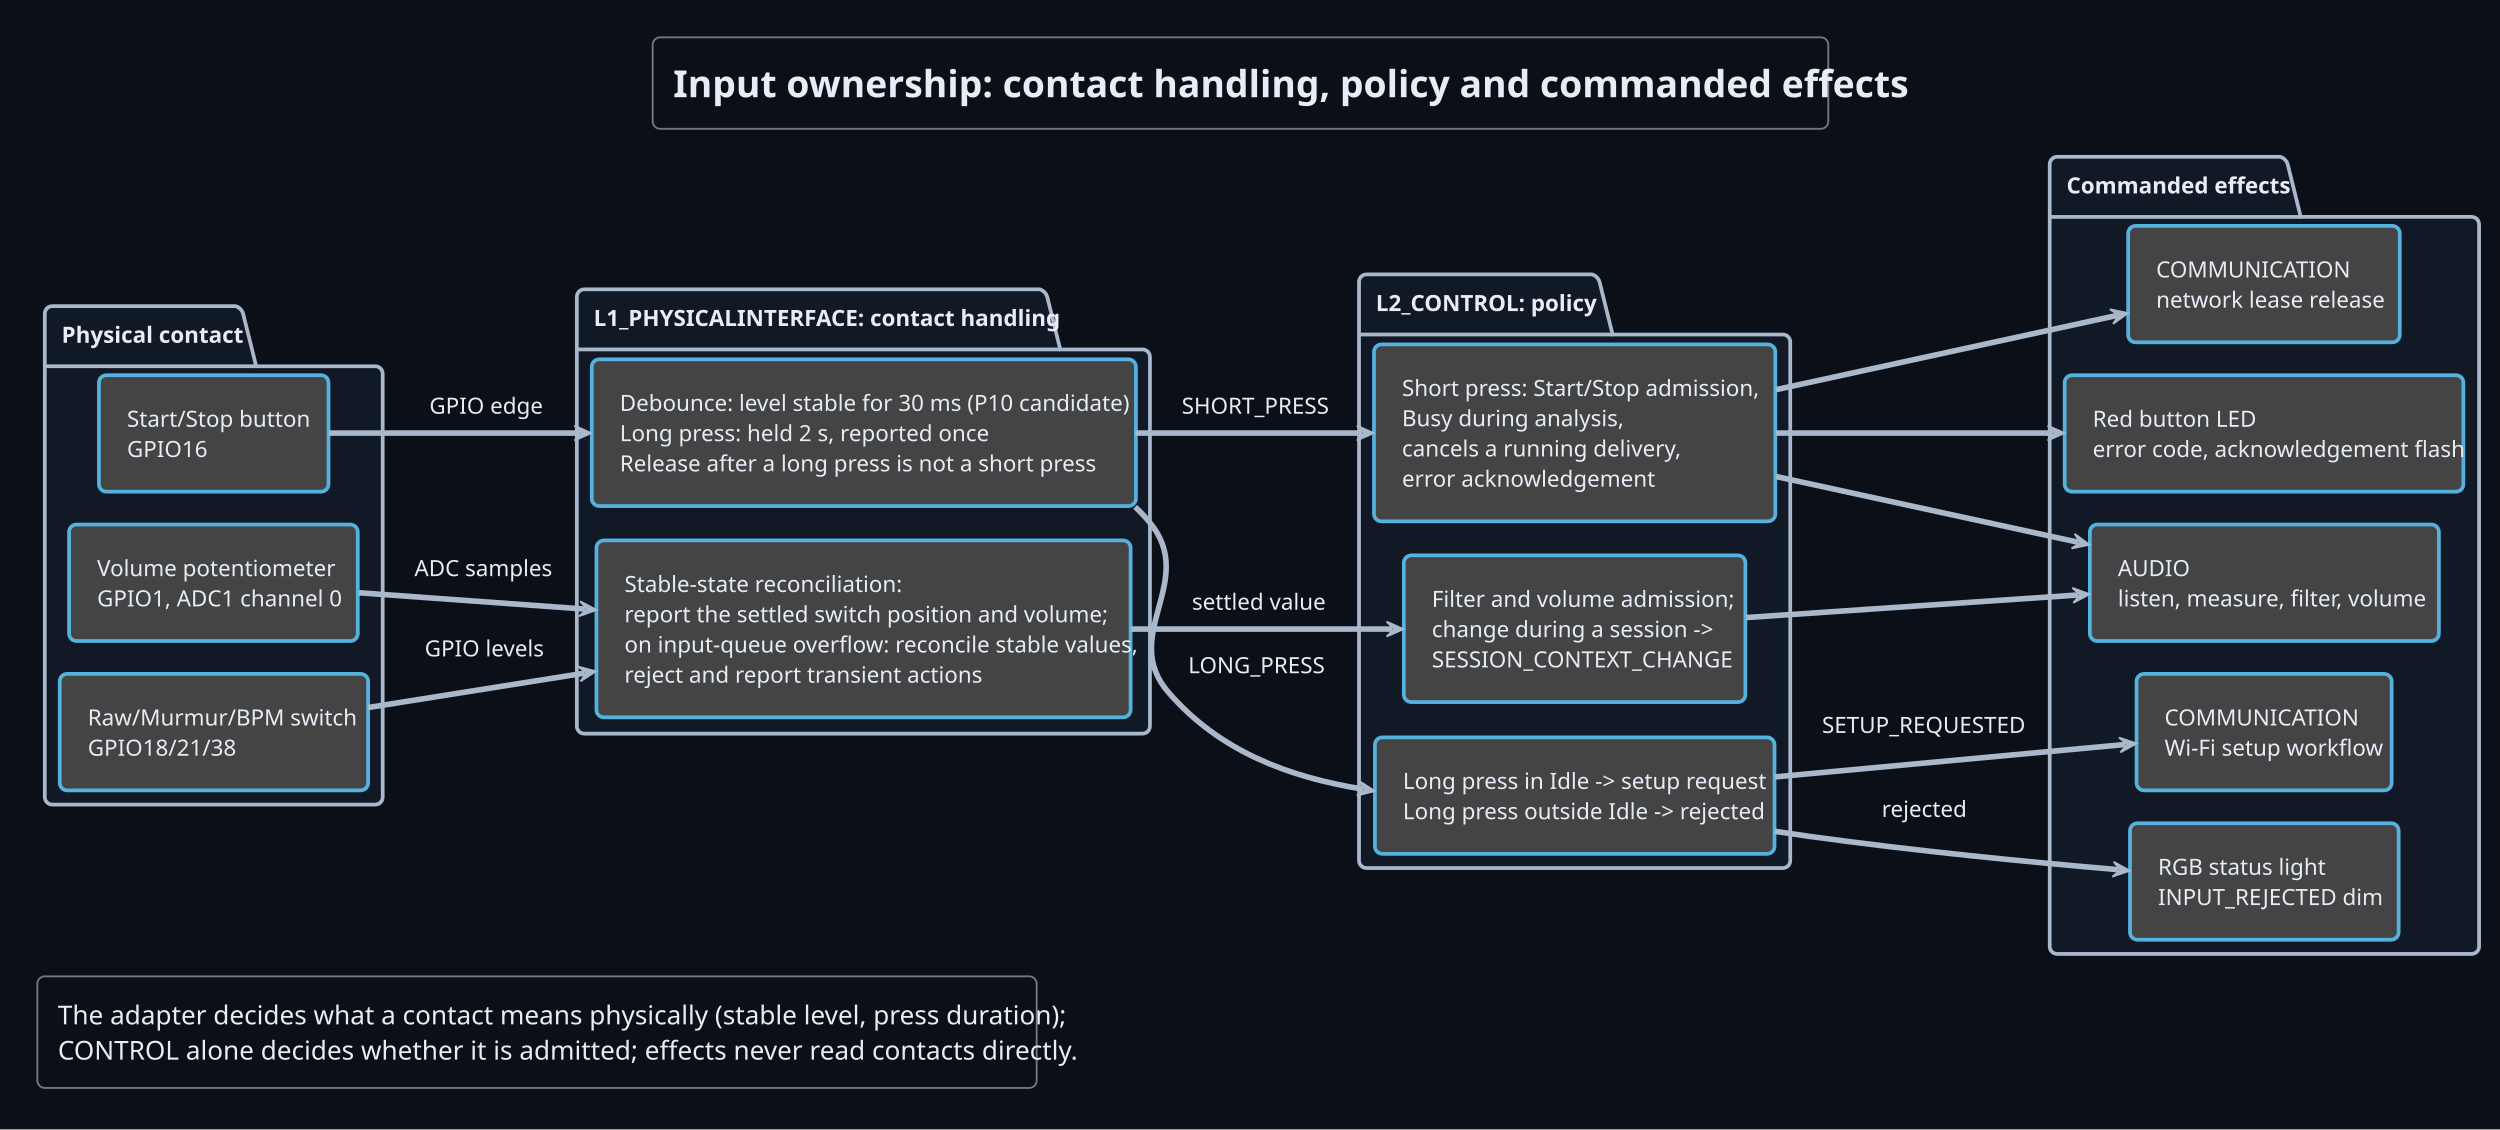
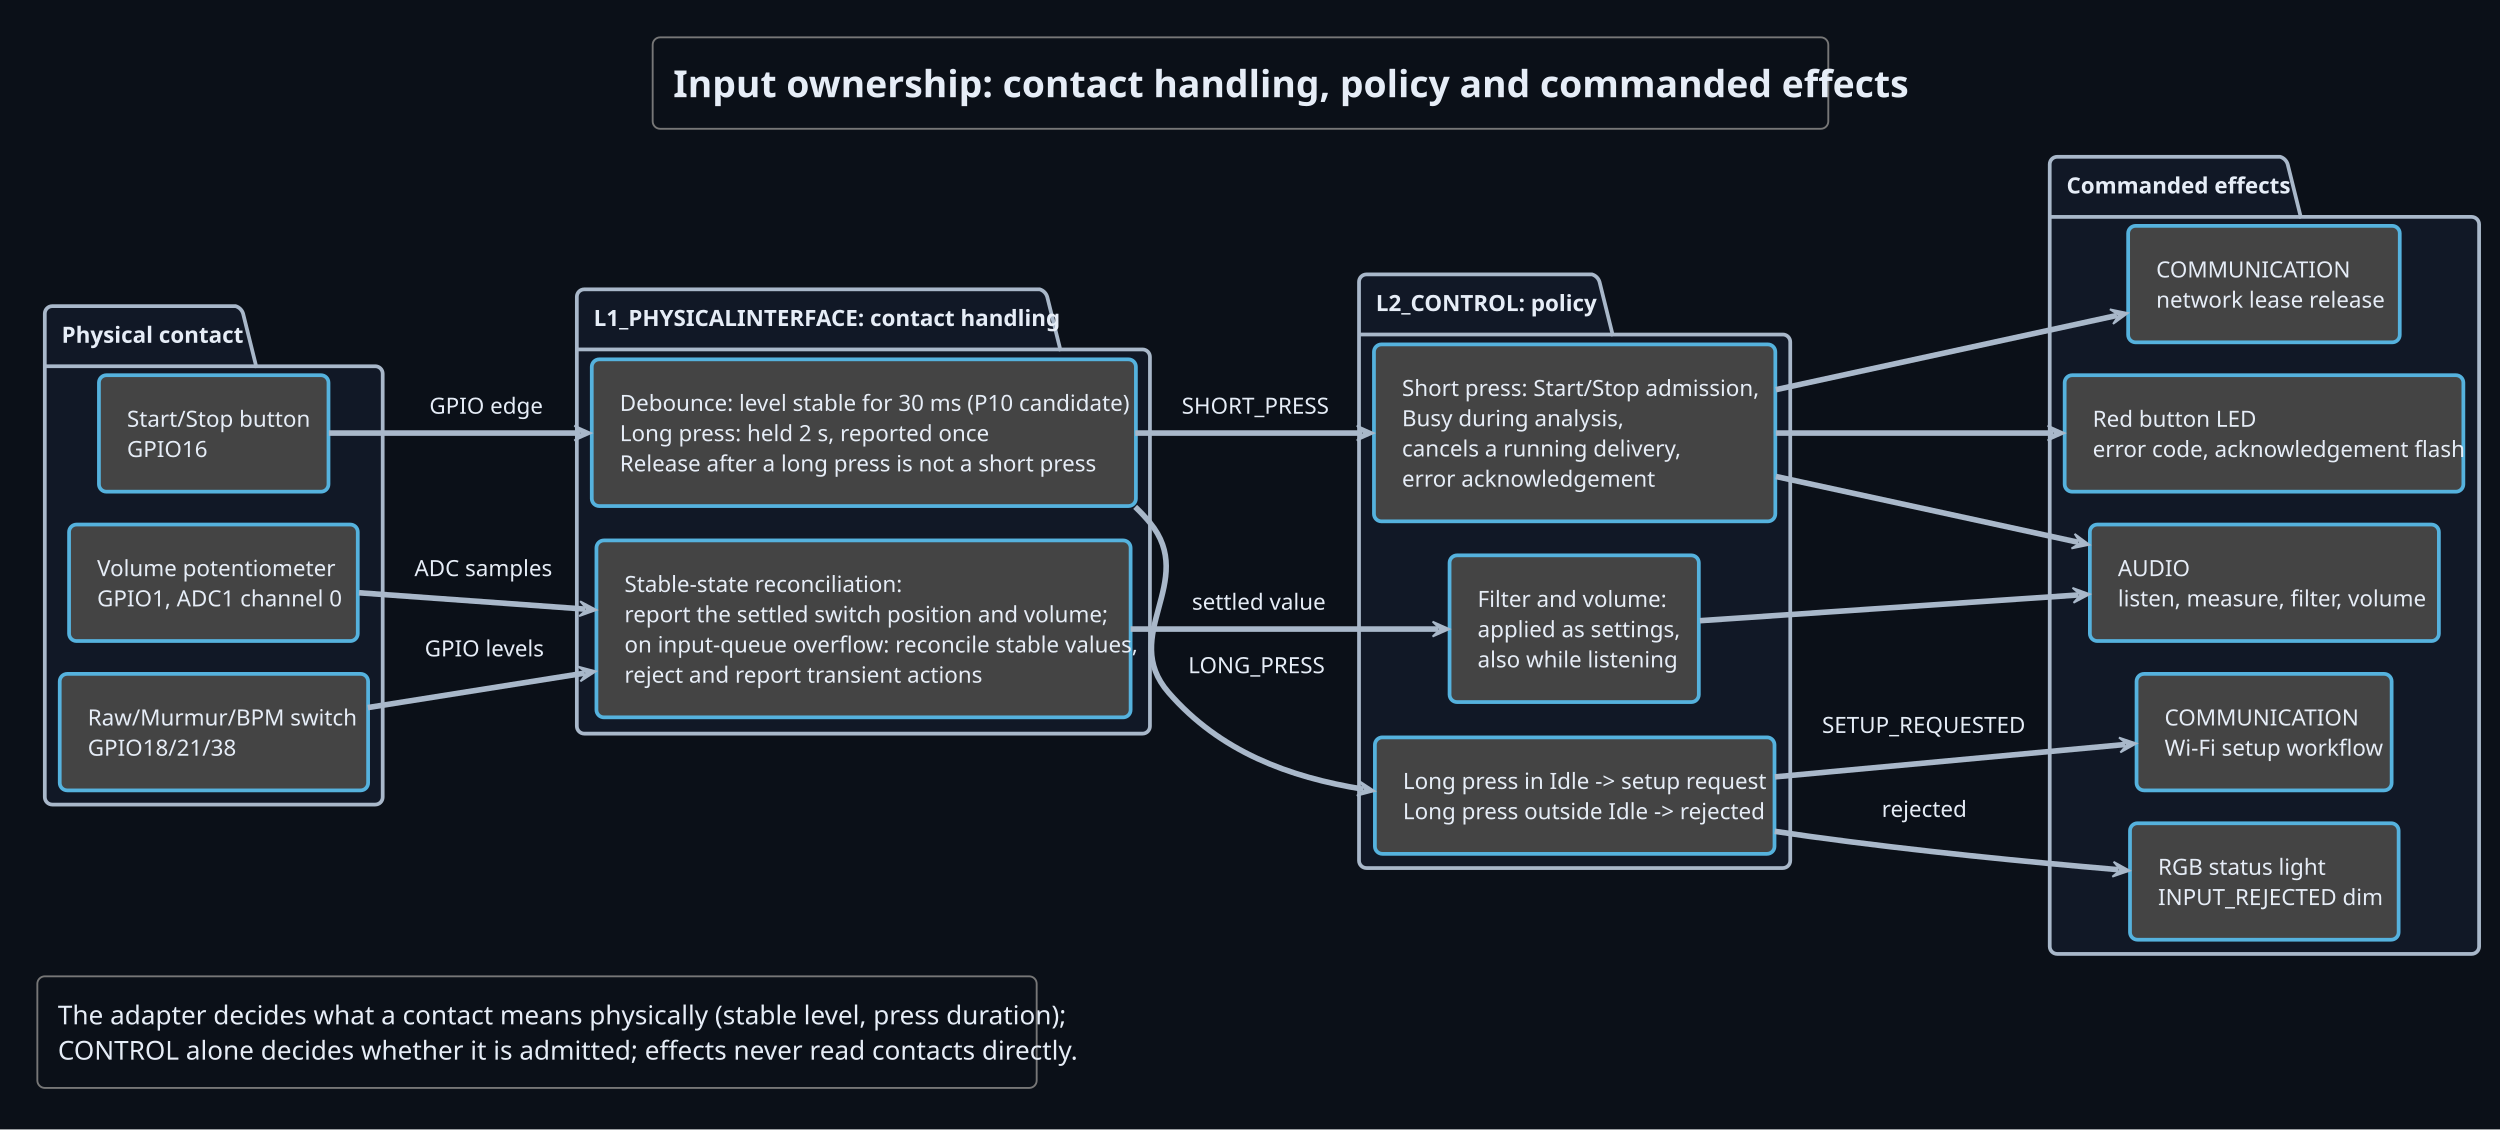
<svg xmlns="http://www.w3.org/2000/svg" contentStyleType="text/css" data-diagram-type="DESCRIPTION" height="630.208px" preserveAspectRatio="none" style="width:1395px;height:630px;background:#0B1018;" version="1.1" viewBox="0 0 1395 630" width="1395.833px" zoomAndPan="magnify">
  <defs />
  <g>
    <rect fill="#0B1018" height="630.208" style="stroke:none;stroke-width:1.042;" width="1395.833" x="0" y="0" />
    <g class="title" data-source-line="16">
      <rect fill="none" height="51.033" rx="4.167" ry="4.167" style="stroke:#777777;stroke-width:1.042;" width="655.994" x="364.191" y="20.833" />
      <text fill="#E6EDF7" font-family="sans-serif" font-size="20.833" font-weight="bold" lengthAdjust="spacing" textLength="633.077" x="375.649" y="54.224">Input ownership: contact handling, policy and commanded effects</text>
    </g>
    <g class="cluster" data-qualified-name="Physical contact" data-source-line="19" id="ent0002">
      <path d="M29.167,170.825 L131.482,170.825 A6.25,6.25 0 0 1 135.649,174.992 L142.94,204.362 L209.375,204.362 A4.167,4.167 0 0 1 213.542,208.529 L213.542,444.784 A4.167,4.167 0 0 1 209.375,448.95 L29.167,448.95 A4.167,4.167 0 0 1 25,444.784 L25,174.992 A4.167,4.167 0 0 1 29.167,170.825" fill="#111826" style="stroke:#A9B8CA;stroke-width:2.083;" />
      <line style="stroke:#A9B8CA;stroke-width:2.083;" x1="25" x2="142.94" y1="204.362" y2="204.362" />
      <text fill="#E6EDF7" font-family="sans-serif" font-size="12.5" font-weight="bold" lengthAdjust="spacing" textLength="93.982" x="34.375" y="191.276">Physical contact</text>
    </g>
    <g class="cluster" data-qualified-name="L1_PHYSICALINTERFACE. contact handling" data-source-line="25" id="ent0006">
      <path d="M326.042,161.45 L580.176,161.45 A6.25,6.25 0 0 1 584.342,165.617 L591.634,194.987 L637.5,194.987 A4.167,4.167 0 0 1 641.667,199.154 L641.667,405.2 A4.167,4.167 0 0 1 637.5,409.367 L326.042,409.367 A4.167,4.167 0 0 1 321.875,405.2 L321.875,165.617 A4.167,4.167 0 0 1 326.042,161.45" fill="#111826" style="stroke:#A9B8CA;stroke-width:2.083;" />
      <line style="stroke:#A9B8CA;stroke-width:2.083;" x1="321.875" x2="591.634" y1="194.987" y2="194.987" />
      <text fill="#E6EDF7" font-family="sans-serif" font-size="12.5" font-weight="bold" lengthAdjust="spacing" textLength="245.801" x="331.25" y="181.901">L1_PHYSICALINTERFACE: contact handling</text>
    </g>
    <g class="cluster" data-qualified-name="L2_CONTROL. policy" data-source-line="30" id="ent0009">
      <path d="M762.5,153.117 L888.363,153.117 A6.25,6.25 0 0 1 892.529,157.284 L899.821,186.654 L994.792,186.654 A4.167,4.167 0 0 1 998.958,190.82 L998.958,480.2 A4.167,4.167 0 0 1 994.792,484.367 L762.5,484.367 A4.167,4.167 0 0 1 758.333,480.2 L758.333,157.284 A4.167,4.167 0 0 1 762.5,153.117" fill="#111826" style="stroke:#A9B8CA;stroke-width:2.083;" />
      <line style="stroke:#A9B8CA;stroke-width:2.083;" x1="758.333" x2="899.821" y1="186.654" y2="186.654" />
      <text fill="#E6EDF7" font-family="sans-serif" font-size="12.5" font-weight="bold" lengthAdjust="spacing" textLength="117.529" x="767.708" y="173.568">L2_CONTROL: policy</text>
    </g>
    <g class="cluster" data-qualified-name="Commanded effects" data-source-line="36" id="ent0013">
      <path d="M1147.917,87.492 L1272.351,87.492 A6.25,6.25 0 0 1 1276.518,91.659 L1283.809,121.029 L1379.167,121.029 A4.167,4.167 0 0 1 1383.333,125.195 L1383.333,528.117 A4.167,4.167 0 0 1 1379.167,532.284 L1147.917,532.284 A4.167,4.167 0 0 1 1143.75,528.117 L1143.75,91.659 A4.167,4.167 0 0 1 1147.917,87.492" fill="#111826" style="stroke:#A9B8CA;stroke-width:2.083;" />
      <line style="stroke:#A9B8CA;stroke-width:2.083;" x1="1143.75" x2="1283.809" y1="121.029" y2="121.029" />
      <text fill="#E6EDF7" font-family="sans-serif" font-size="12.5" font-weight="bold" lengthAdjust="spacing" textLength="116.101" x="1153.125" y="107.943">Commanded effects</text>
    </g>
    <g class="entity" data-qualified-name="Physical contact.Button" data-source-line="20" id="ent0003">
      <rect fill="#444444" height="64.99" rx="4.167" ry="4.167" style="stroke:#55B2DE;stroke-width:2.083;" width="128.088" x="55.208" y="209.367" />
      <text fill="#E6EDF7" font-family="sans-serif" font-size="12.5" lengthAdjust="spacing" textLength="96.838" x="70.833" y="238.151">Start/Stop button</text>
      <text fill="#E6EDF7" font-family="sans-serif" font-size="12.5" lengthAdjust="spacing" textLength="41.711" x="70.833" y="255.021">GPIO16</text>
    </g>
    <g class="entity" data-qualified-name="Physical contact.Switch" data-source-line="21" id="ent0004">
      <rect fill="#444444" height="64.99" rx="4.167" ry="4.167" style="stroke:#55B2DE;stroke-width:2.083;" width="172.07" x="33.333" y="376.034" />
      <text fill="#E6EDF7" font-family="sans-serif" font-size="12.5" lengthAdjust="spacing" textLength="140.82" x="48.958" y="404.818">Raw/Murmur/BPM switch</text>
      <text fill="#E6EDF7" font-family="sans-serif" font-size="12.5" lengthAdjust="spacing" textLength="84.68" x="48.958" y="421.688">GPIO18/21/38</text>
    </g>
    <g class="entity" data-qualified-name="Physical contact.Potentiometer" data-source-line="22" id="ent0005">
      <rect fill="#444444" height="64.99" rx="4.167" ry="4.167" style="stroke:#55B2DE;stroke-width:2.083;" width="161.096" x="38.542" y="292.7" />
      <text fill="#E6EDF7" font-family="sans-serif" font-size="12.5" lengthAdjust="spacing" textLength="120.557" x="54.167" y="321.484">Volume potentiometer</text>
      <text fill="#E6EDF7" font-family="sans-serif" font-size="12.5" lengthAdjust="spacing" textLength="129.846" x="54.167" y="338.354">GPIO1, ADC1 channel 0</text>
    </g>
    <g class="entity" data-qualified-name="L1_PHYSICALINTERFACE. contact handling.ButtonAdapter" data-source-line="26" id="ent0007">
      <rect fill="#444444" height="81.86" rx="4.167" ry="4.167" style="stroke:#55B2DE;stroke-width:2.083;" width="303.625" x="330.208" y="200.513" />
      <text fill="#E6EDF7" font-family="sans-serif" font-size="12.5" lengthAdjust="spacing" textLength="272.375" x="345.833" y="229.297">Debounce: level stable for 30 ms (P10 candidate)</text>
      <text fill="#E6EDF7" font-family="sans-serif" font-size="12.5" lengthAdjust="spacing" textLength="195.483" x="345.833" y="246.167">Long press: held 2 s, reported once</text>
      <text fill="#E6EDF7" font-family="sans-serif" font-size="12.5" lengthAdjust="spacing" textLength="255.127" x="345.833" y="263.037">Release after a long press is not a short press</text>
    </g>
    <g class="entity" data-qualified-name="L1_PHYSICALINTERFACE. contact handling.StableAdapter" data-source-line="27" id="ent0008">
      <rect fill="#444444" height="98.731" rx="4.167" ry="4.167" style="stroke:#55B2DE;stroke-width:2.083;" width="298.071" x="332.812" y="301.554" />
      <text fill="#E6EDF7" font-family="sans-serif" font-size="12.5" lengthAdjust="spacing" textLength="146.497" x="348.438" y="330.339">Stable-state reconciliation:</text>
      <text fill="#E6EDF7" font-family="sans-serif" font-size="12.5" lengthAdjust="spacing" textLength="250.598" x="348.438" y="347.209">report the settled switch position and volume;</text>
      <text fill="#E6EDF7" font-family="sans-serif" font-size="12.5" lengthAdjust="spacing" textLength="266.821" x="348.438" y="364.079">on input-queue overflow: reconcile stable values,</text>
      <text fill="#E6EDF7" font-family="sans-serif" font-size="12.5" lengthAdjust="spacing" textLength="185.693" x="348.438" y="380.949">reject and report transient actions</text>
    </g>
    <g class="entity" data-qualified-name="L2_CONTROL. policy.LongPressPolicy" data-source-line="31" id="ent0010">
      <rect fill="#444444" height="64.99" rx="4.167" ry="4.167" style="stroke:#55B2DE;stroke-width:2.083;" width="222.986" x="767.188" y="411.45" />
      <text fill="#E6EDF7" font-family="sans-serif" font-size="12.5" lengthAdjust="spacing" textLength="191.736" x="782.812" y="440.234">Long press in Idle -&gt; setup request</text>
      <text fill="#E6EDF7" font-family="sans-serif" font-size="12.5" lengthAdjust="spacing" textLength="190.234" x="782.812" y="457.104">Long press outside Idle -&gt; rejected</text>
    </g>
    <g class="entity" data-qualified-name="L2_CONTROL. policy.ShortPressPolicy" data-source-line="32" id="ent0011">
      <rect fill="#444444" height="98.731" rx="4.167" ry="4.167" style="stroke:#55B2DE;stroke-width:2.083;" width="223.962" x="766.667" y="192.179" />
      <text fill="#E6EDF7" font-family="sans-serif" font-size="12.5" lengthAdjust="spacing" textLength="192.712" x="782.292" y="220.964">Short press: Start/Stop admission,</text>
      <text fill="#E6EDF7" font-family="sans-serif" font-size="12.5" lengthAdjust="spacing" textLength="115.344" x="782.292" y="237.834">Busy during analysis,</text>
      <text fill="#E6EDF7" font-family="sans-serif" font-size="12.5" lengthAdjust="spacing" textLength="144.531" x="782.292" y="254.704">cancels a running delivery,</text>
      <text fill="#E6EDF7" font-family="sans-serif" font-size="12.5" lengthAdjust="spacing" textLength="127.063" x="782.292" y="271.574">error acknowledgement</text>
    </g>
    <g class="entity" data-qualified-name="L2_CONTROL. policy.SettingPolicy" data-source-line="33" id="ent0012">
-       <rect fill="#444444" height="81.86" rx="4.167" ry="4.167" style="stroke:#55B2DE;stroke-width:2.083;" width="190.588" x="783.333" y="309.888" />
-       <text fill="#E6EDF7" font-family="sans-serif" font-size="12.5" lengthAdjust="spacing" textLength="157.007" x="798.958" y="338.672">Filter and volume admission;</text>
-       <text fill="#E6EDF7" font-family="sans-serif" font-size="12.5" lengthAdjust="spacing" textLength="148.303" x="798.958" y="355.542">change during a session -&gt;</text>
-       <text fill="#E6EDF7" font-family="sans-serif" font-size="12.5" lengthAdjust="spacing" textLength="159.338" x="798.958" y="372.412">SESSION_CONTEXT_CHANGE</text>
+       <rect fill="#444444" height="81.86" rx="4.167" ry="4.167" style="stroke:#55B2DE;stroke-width:2.083;" width="139.087" x="808.854" y="309.888" />
+       <text fill="#E6EDF7" font-family="sans-serif" font-size="12.5" lengthAdjust="spacing" textLength="97.095" x="824.479" y="338.672">Filter and volume:</text>
+       <text fill="#E6EDF7" font-family="sans-serif" font-size="12.5" lengthAdjust="spacing" textLength="107.837" x="824.479" y="355.542">applied as settings,</text>
+       <text fill="#E6EDF7" font-family="sans-serif" font-size="12.5" lengthAdjust="spacing" textLength="104.077" x="824.479" y="372.412">also while listening</text>
    </g>
    <g class="entity" data-qualified-name="Commanded effects.SetupEffect" data-source-line="37" id="ent0014">
      <rect fill="#444444" height="64.99" rx="4.167" ry="4.167" style="stroke:#55B2DE;stroke-width:2.083;" width="142.346" x="1192.188" y="376.034" />
      <text fill="#E6EDF7" font-family="sans-serif" font-size="12.5" lengthAdjust="spacing" textLength="96.655" x="1207.812" y="404.818">COMMUNICATION</text>
      <text fill="#E6EDF7" font-family="sans-serif" font-size="12.5" lengthAdjust="spacing" textLength="111.096" x="1207.812" y="421.688">Wi-Fi setup workflow</text>
    </g>
    <g class="entity" data-qualified-name="Commanded effects.RejectEffect" data-source-line="38" id="ent0015">
      <rect fill="#444444" height="64.99" rx="4.167" ry="4.167" style="stroke:#55B2DE;stroke-width:2.083;" width="149.89" x="1188.542" y="459.367" />
      <text fill="#E6EDF7" font-family="sans-serif" font-size="12.5" lengthAdjust="spacing" textLength="88.623" x="1204.167" y="488.151">RGB status light</text>
      <text fill="#E6EDF7" font-family="sans-serif" font-size="12.5" lengthAdjust="spacing" textLength="118.64" x="1204.167" y="505.021">INPUT_REJECTED dim</text>
    </g>
    <g class="entity" data-qualified-name="Commanded effects.AudioEffect" data-source-line="39" id="ent0016">
      <rect fill="#444444" height="64.99" rx="4.167" ry="4.167" style="stroke:#55B2DE;stroke-width:2.083;" width="194.751" x="1166.146" y="292.7" />
      <text fill="#E6EDF7" font-family="sans-serif" font-size="12.5" lengthAdjust="spacing" textLength="34.717" x="1181.771" y="321.484">AUDIO</text>
      <text fill="#E6EDF7" font-family="sans-serif" font-size="12.5" lengthAdjust="spacing" textLength="163.501" x="1181.771" y="338.354">listen, measure, filter, volume</text>
    </g>
    <g class="entity" data-qualified-name="Commanded effects.LeaseEffect" data-source-line="40" id="ent0017">
      <rect fill="#444444" height="64.99" rx="4.167" ry="4.167" style="stroke:#55B2DE;stroke-width:2.083;" width="151.562" x="1187.5" y="126.034" />
      <text fill="#E6EDF7" font-family="sans-serif" font-size="12.5" lengthAdjust="spacing" textLength="96.655" x="1203.125" y="154.818">COMMUNICATION</text>
      <text fill="#E6EDF7" font-family="sans-serif" font-size="12.5" lengthAdjust="spacing" textLength="120.312" x="1203.125" y="171.688">network lease release</text>
    </g>
    <g class="entity" data-qualified-name="Commanded effects.RedEffect" data-source-line="41" id="ent0018">
      <rect fill="#444444" height="64.99" rx="4.167" ry="4.167" style="stroke:#55B2DE;stroke-width:2.083;" width="222.473" x="1152.083" y="209.367" />
      <text fill="#E6EDF7" font-family="sans-serif" font-size="12.5" lengthAdjust="spacing" textLength="85.132" x="1167.708" y="238.151">Red button LED</text>
      <text fill="#E6EDF7" font-family="sans-serif" font-size="12.5" lengthAdjust="spacing" textLength="191.223" x="1167.708" y="255.021">error code, acknowledgement flash</text>
    </g>
    <g class="link" data-entity-1="ent0003" data-entity-2="ent0007" data-link-type="dependency" id="lnk19">
      <polygon fill="#A9B8CA" points="329.878,241.659,320.503,237.492,324.669,241.659,320.503,245.825,329.878,241.659" style="stroke:#A9B8CA;stroke-width:1.042;" />
      <path d="M183.505,241.659 C224.084,241.659 272.36,241.659 323.628,241.659" fill="none" style="stroke:#A9B8CA;stroke-width:3.125;" />
      <text fill="#E6EDF7" font-family="sans-serif" font-size="12.5" lengthAdjust="spacing" textLength="56.934" x="239.583" y="230.859">GPIO edge</text>
    </g>
    <g class="link" data-entity-1="ent0004" data-entity-2="ent0008" data-link-type="dependency" id="lnk20">
      <polygon fill="#A9B8CA" points="332.505,374.595,322.592,371.952,327.361,375.413,323.9,380.182,332.505,374.595" style="stroke:#A9B8CA;stroke-width:1.042;" />
      <path d="M205.27,394.82 C243.251,388.783 282.981,382.467 326.332,375.576" fill="none" style="stroke:#A9B8CA;stroke-width:3.125;" />
      <text fill="#E6EDF7" font-family="sans-serif" font-size="12.5" lengthAdjust="spacing" textLength="61.914" x="236.979" y="366.276">GPIO levels</text>
    </g>
    <g class="link" data-entity-1="ent0005" data-entity-2="ent0008" data-link-type="dependency" id="lnk21">
      <polygon fill="#A9B8CA" points="332.801,340.345,323.751,335.514,327.606,339.97,323.15,343.825,332.801,340.345" style="stroke:#A9B8CA;stroke-width:1.042;" />
      <path d="M200.301,330.771 C239.289,333.588 281.221,336.618 326.568,339.895" fill="none" style="stroke:#A9B8CA;stroke-width:3.125;" />
      <text fill="#E6EDF7" font-family="sans-serif" font-size="12.5" lengthAdjust="spacing" textLength="73.157" x="231.25" y="321.484">ADC samples</text>
    </g>
    <g class="link" data-entity-1="ent0007" data-entity-2="ent0010" data-link-type="dependency" id="lnk22">
      <polygon fill="#A9B8CA" points="767.043,441.401,758.451,435.795,761.901,440.572,757.125,444.022,767.043,441.401" style="stroke:#A9B8CA;stroke-width:1.042;" />
      <path d="M633.406,282.841 C636.334,285.595 639.097,288.531 641.667,291.659 C668.568,324.41 624.273,354.467 652.083,386.45 C680.645,419.296 718.945,433.648 760.873,440.406" fill="none" style="stroke:#A9B8CA;stroke-width:3.125;" />
      <text fill="#E6EDF7" font-family="sans-serif" font-size="12.5" lengthAdjust="spacing" textLength="74.426" x="663.021" y="375.651">LONG_PRESS</text>
    </g>
    <g class="link" data-entity-1="ent0007" data-entity-2="ent0011" data-link-type="dependency" id="lnk23">
      <polygon fill="#A9B8CA" points="766.484,241.659,757.109,237.492,761.276,241.659,757.109,245.825,766.484,241.659" style="stroke:#A9B8CA;stroke-width:1.042;" />
      <path d="M633.474,241.659 C677.686,241.659 718.967,241.659 760.234,241.659" fill="none" style="stroke:#A9B8CA;stroke-width:3.125;" />
      <text fill="#E6EDF7" font-family="sans-serif" font-size="12.5" lengthAdjust="spacing" textLength="81.665" x="659.375" y="230.859">SHORT_PRESS</text>
    </g>
    <g class="link" data-entity-1="ent0008" data-entity-2="ent0012" data-link-type="dependency" id="lnk24">
-       <polygon fill="#A9B8CA" points="783.11,351.034,773.735,346.867,777.902,351.034,773.735,355.2,783.11,351.034" style="stroke:#A9B8CA;stroke-width:1.042;" />
-       <path d="M630.942,351.034 C681.921,351.034 731.334,351.034 776.86,351.034" fill="none" style="stroke:#A9B8CA;stroke-width:3.125;" />
+       <polygon fill="#A9B8CA" points="808.775,351.034,799.4,346.867,803.567,351.034,799.4,355.2,808.775,351.034" style="stroke:#A9B8CA;stroke-width:1.042;" />
+       <path d="M630.942,351.034 C691.986,351.034 753.495,351.034 802.525,351.034" fill="none" style="stroke:#A9B8CA;stroke-width:3.125;" />
      <text fill="#E6EDF7" font-family="sans-serif" font-size="12.5" lengthAdjust="spacing" textLength="70.129" x="665.104" y="340.234">settled value</text>
    </g>
    <g class="link" data-entity-1="ent0010" data-entity-2="ent0014" data-link-type="dependency" id="lnk25">
      <polygon fill="#A9B8CA" points="1192.121,414.837,1182.402,411.551,1186.935,415.316,1183.17,419.849,1192.121,414.837" style="stroke:#A9B8CA;stroke-width:1.042;" />
      <path d="M990.413,433.498 C1055.444,427.481 1129.46,420.634 1185.897,415.412" fill="none" style="stroke:#A9B8CA;stroke-width:3.125;" />
      <text fill="#E6EDF7" font-family="sans-serif" font-size="12.5" lengthAdjust="spacing" textLength="109.412" x="1016.667" y="408.984">SETUP_REQUESTED</text>
    </g>
    <g class="link" data-entity-1="ent0010" data-entity-2="ent0015" data-link-type="dependency" id="lnk26">
      <polygon fill="#A9B8CA" points="1188.392,485.842,1179.407,480.889,1183.203,485.397,1178.695,489.192,1188.392,485.842" style="stroke:#A9B8CA;stroke-width:1.042;" />
      <path d="M990.319,463.875 C996.759,464.865 1003.146,465.802 1009.375,466.659 C1069.418,474.916 1131.61,480.971 1182.165,485.308" fill="none" style="stroke:#A9B8CA;stroke-width:3.125;" />
      <text fill="#E6EDF7" font-family="sans-serif" font-size="12.5" lengthAdjust="spacing" textLength="43.677" x="1050" y="455.859">rejected</text>
    </g>
    <g class="link" data-entity-1="ent0011" data-entity-2="ent0016" data-link-type="dependency" id="lnk27">
      <polygon fill="#A9B8CA" points="1165.932,303.97,1157.658,297.905,1160.843,302.862,1155.885,306.048,1165.932,303.97" style="stroke:#A9B8CA;stroke-width:1.042;" />
      <path d="M990.927,265.874 C1046.336,277.936 1106.579,291.05 1159.825,302.641" fill="none" style="stroke:#A9B8CA;stroke-width:3.125;" />
    </g>
    <g class="link" data-entity-1="ent0011" data-entity-2="ent0017" data-link-type="dependency" id="lnk28">
      <polygon fill="#A9B8CA" points="1187.377,174.679,1177.33,172.601,1182.288,175.786,1179.103,180.744,1187.377,174.679" style="stroke:#A9B8CA;stroke-width:1.042;" />
      <path d="M990.927,217.443 C1054.063,203.699 1125.295,188.193 1181.27,176.008" fill="none" style="stroke:#A9B8CA;stroke-width:3.125;" />
    </g>
    <g class="link" data-entity-1="ent0011" data-entity-2="ent0018" data-link-type="dependency" id="lnk29">
      <polygon fill="#A9B8CA" points="1151.976,241.659,1142.601,237.492,1146.768,241.659,1142.601,245.825,1151.976,241.659" style="stroke:#A9B8CA;stroke-width:1.042;" />
      <path d="M990.927,241.659 C1041.59,241.659 1095.149,241.659 1145.726,241.659" fill="none" style="stroke:#A9B8CA;stroke-width:3.125;" />
    </g>
    <g class="link" data-entity-1="ent0012" data-entity-2="ent0016" data-link-type="dependency" id="lnk30">
-       <polygon fill="#A9B8CA" points="1165.968,331.559,1156.332,328.038,1160.772,331.912,1156.897,336.352,1165.968,331.559" style="stroke:#A9B8CA;stroke-width:1.042;" />
-       <path d="M974.315,344.596 C1032.657,340.627 1101.041,335.975 1159.732,331.983" fill="none" style="stroke:#A9B8CA;stroke-width:3.125;" />
+       <polygon fill="#A9B8CA" points="1166.115,331.549,1156.478,328.028,1160.918,331.902,1157.044,336.342,1166.115,331.549" style="stroke:#A9B8CA;stroke-width:1.042;" />
+       <path d="M948.569,346.348 C1009.273,342.218 1092.106,336.583 1159.879,331.973" fill="none" style="stroke:#A9B8CA;stroke-width:3.125;" />
    </g>
    <g class="legend" data-source-line="57">
      <rect fill="none" height="62.28" rx="4.167" ry="4.167" style="stroke:#777777;stroke-width:1.042;" width="557.629" x="20.833" y="544.784" />
      <text fill="#E6EDF7" font-family="sans-serif" font-size="14.583" lengthAdjust="spacing" textLength="531.494" x="32.292" y="571.594">The adapter decides what a contact means physically (stable level, press duration);</text>
      <text fill="#E6EDF7" font-family="sans-serif" font-size="14.583" lengthAdjust="spacing" textLength="534.713" x="32.292" y="591.276">CONTROL alone decides whether it is admitted; effects never read contacts directly.</text>
    </g>
  </g>
</svg>
